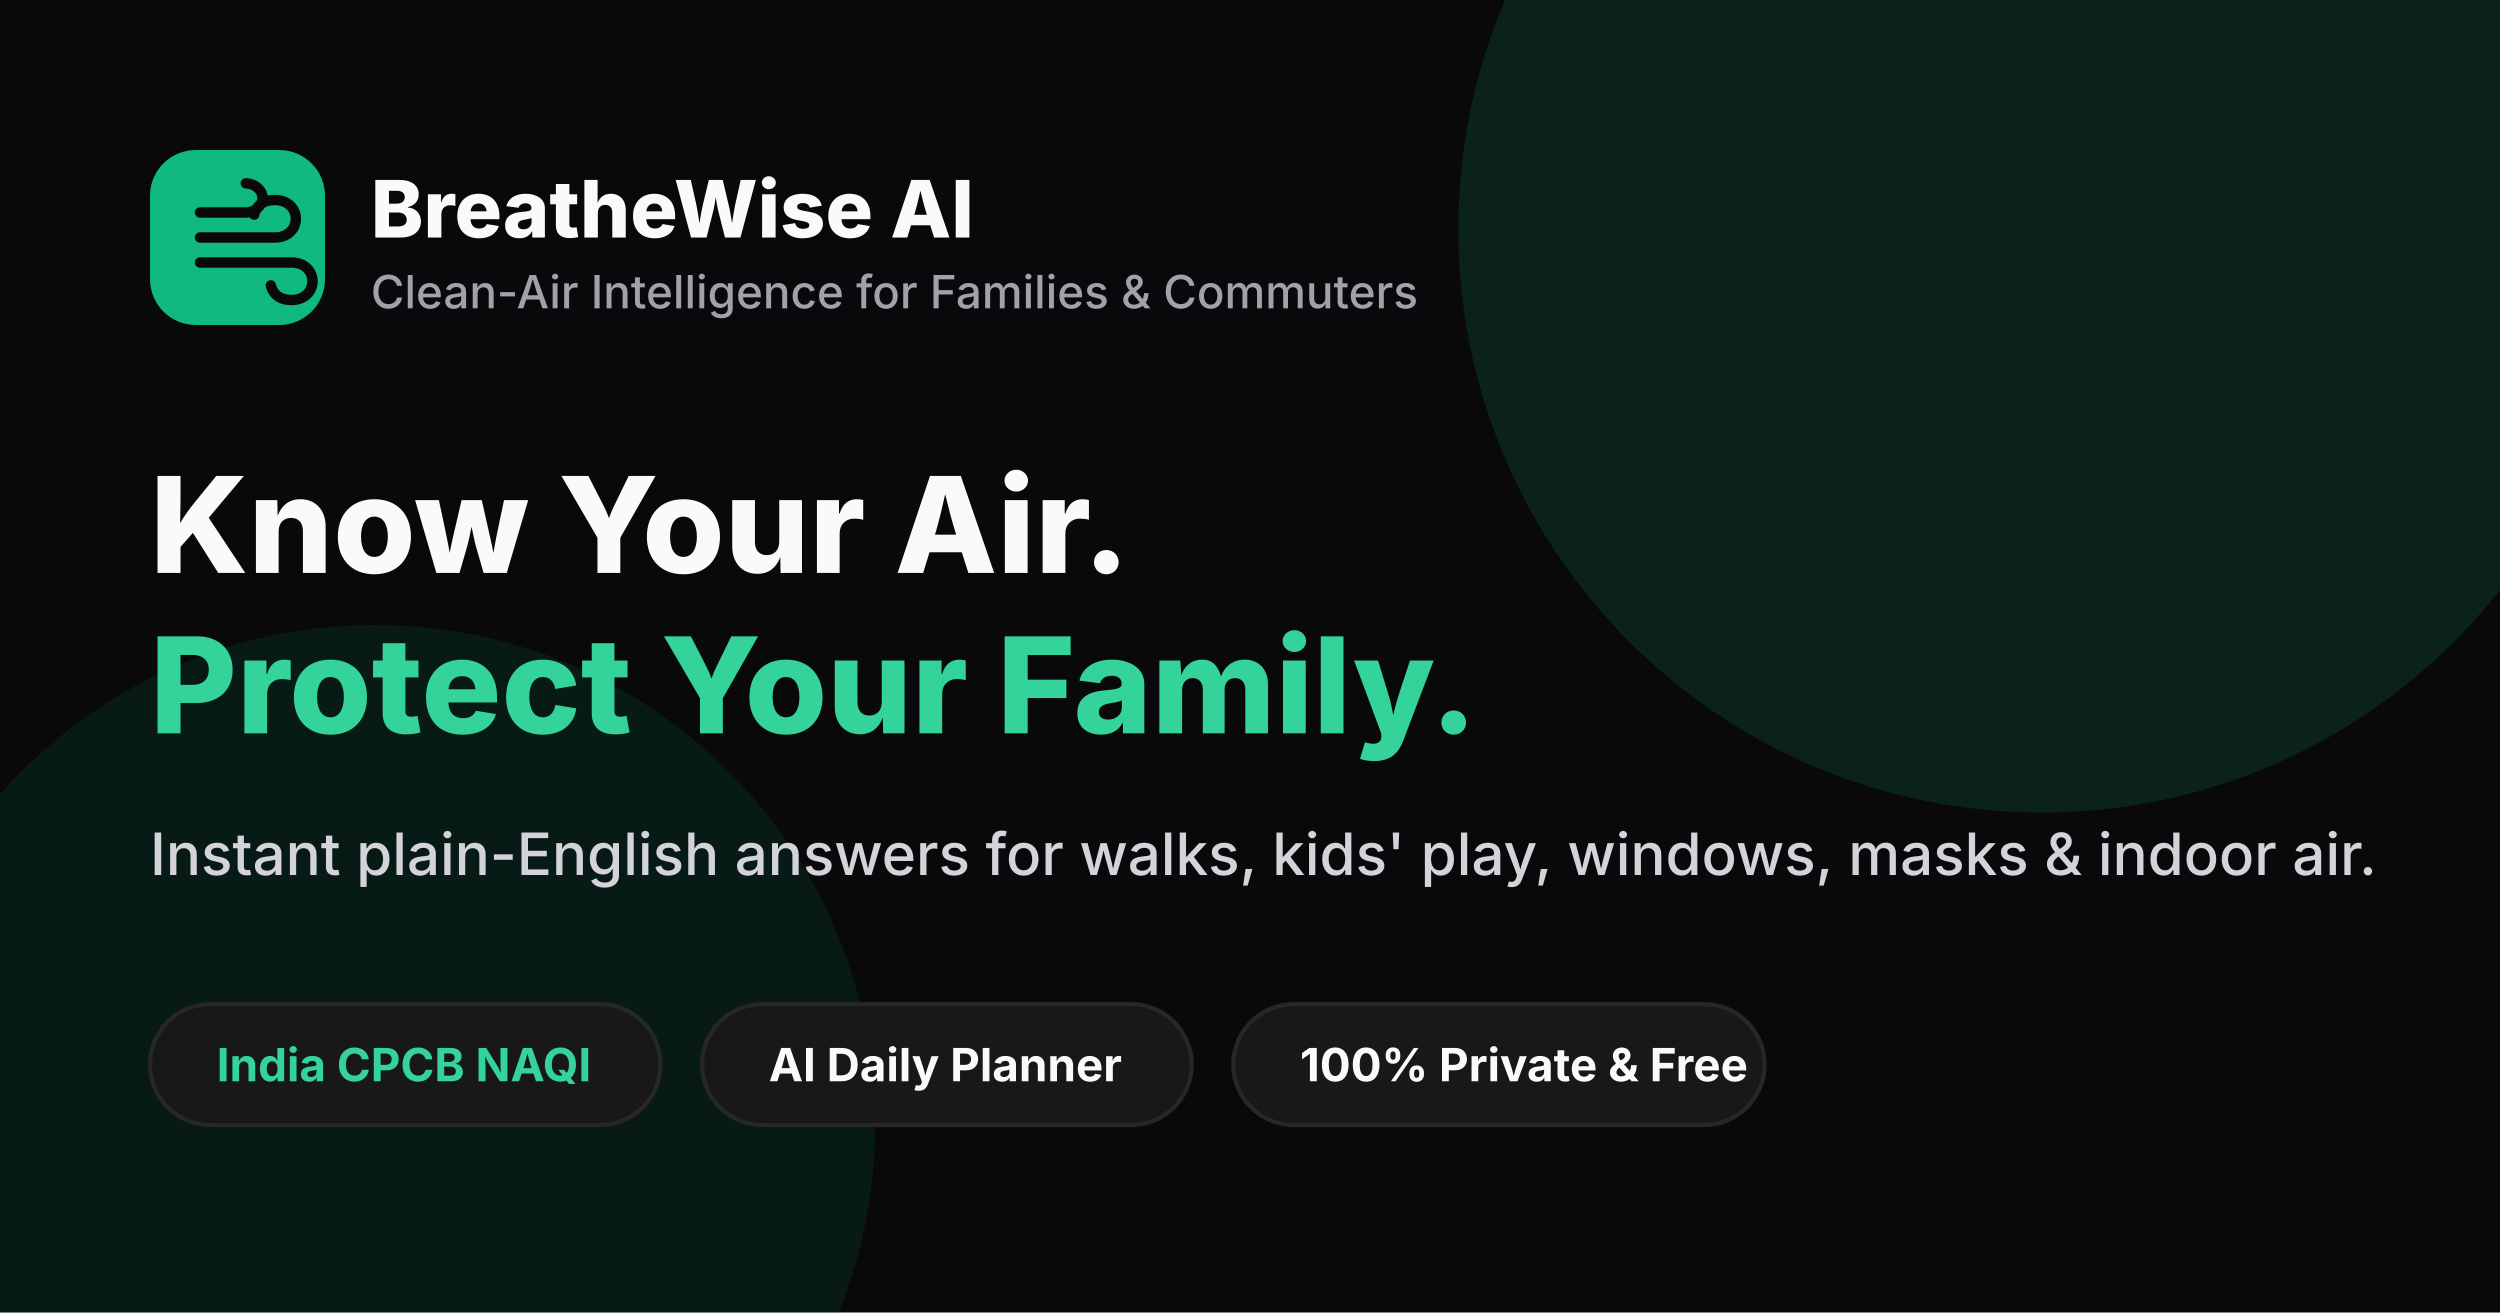
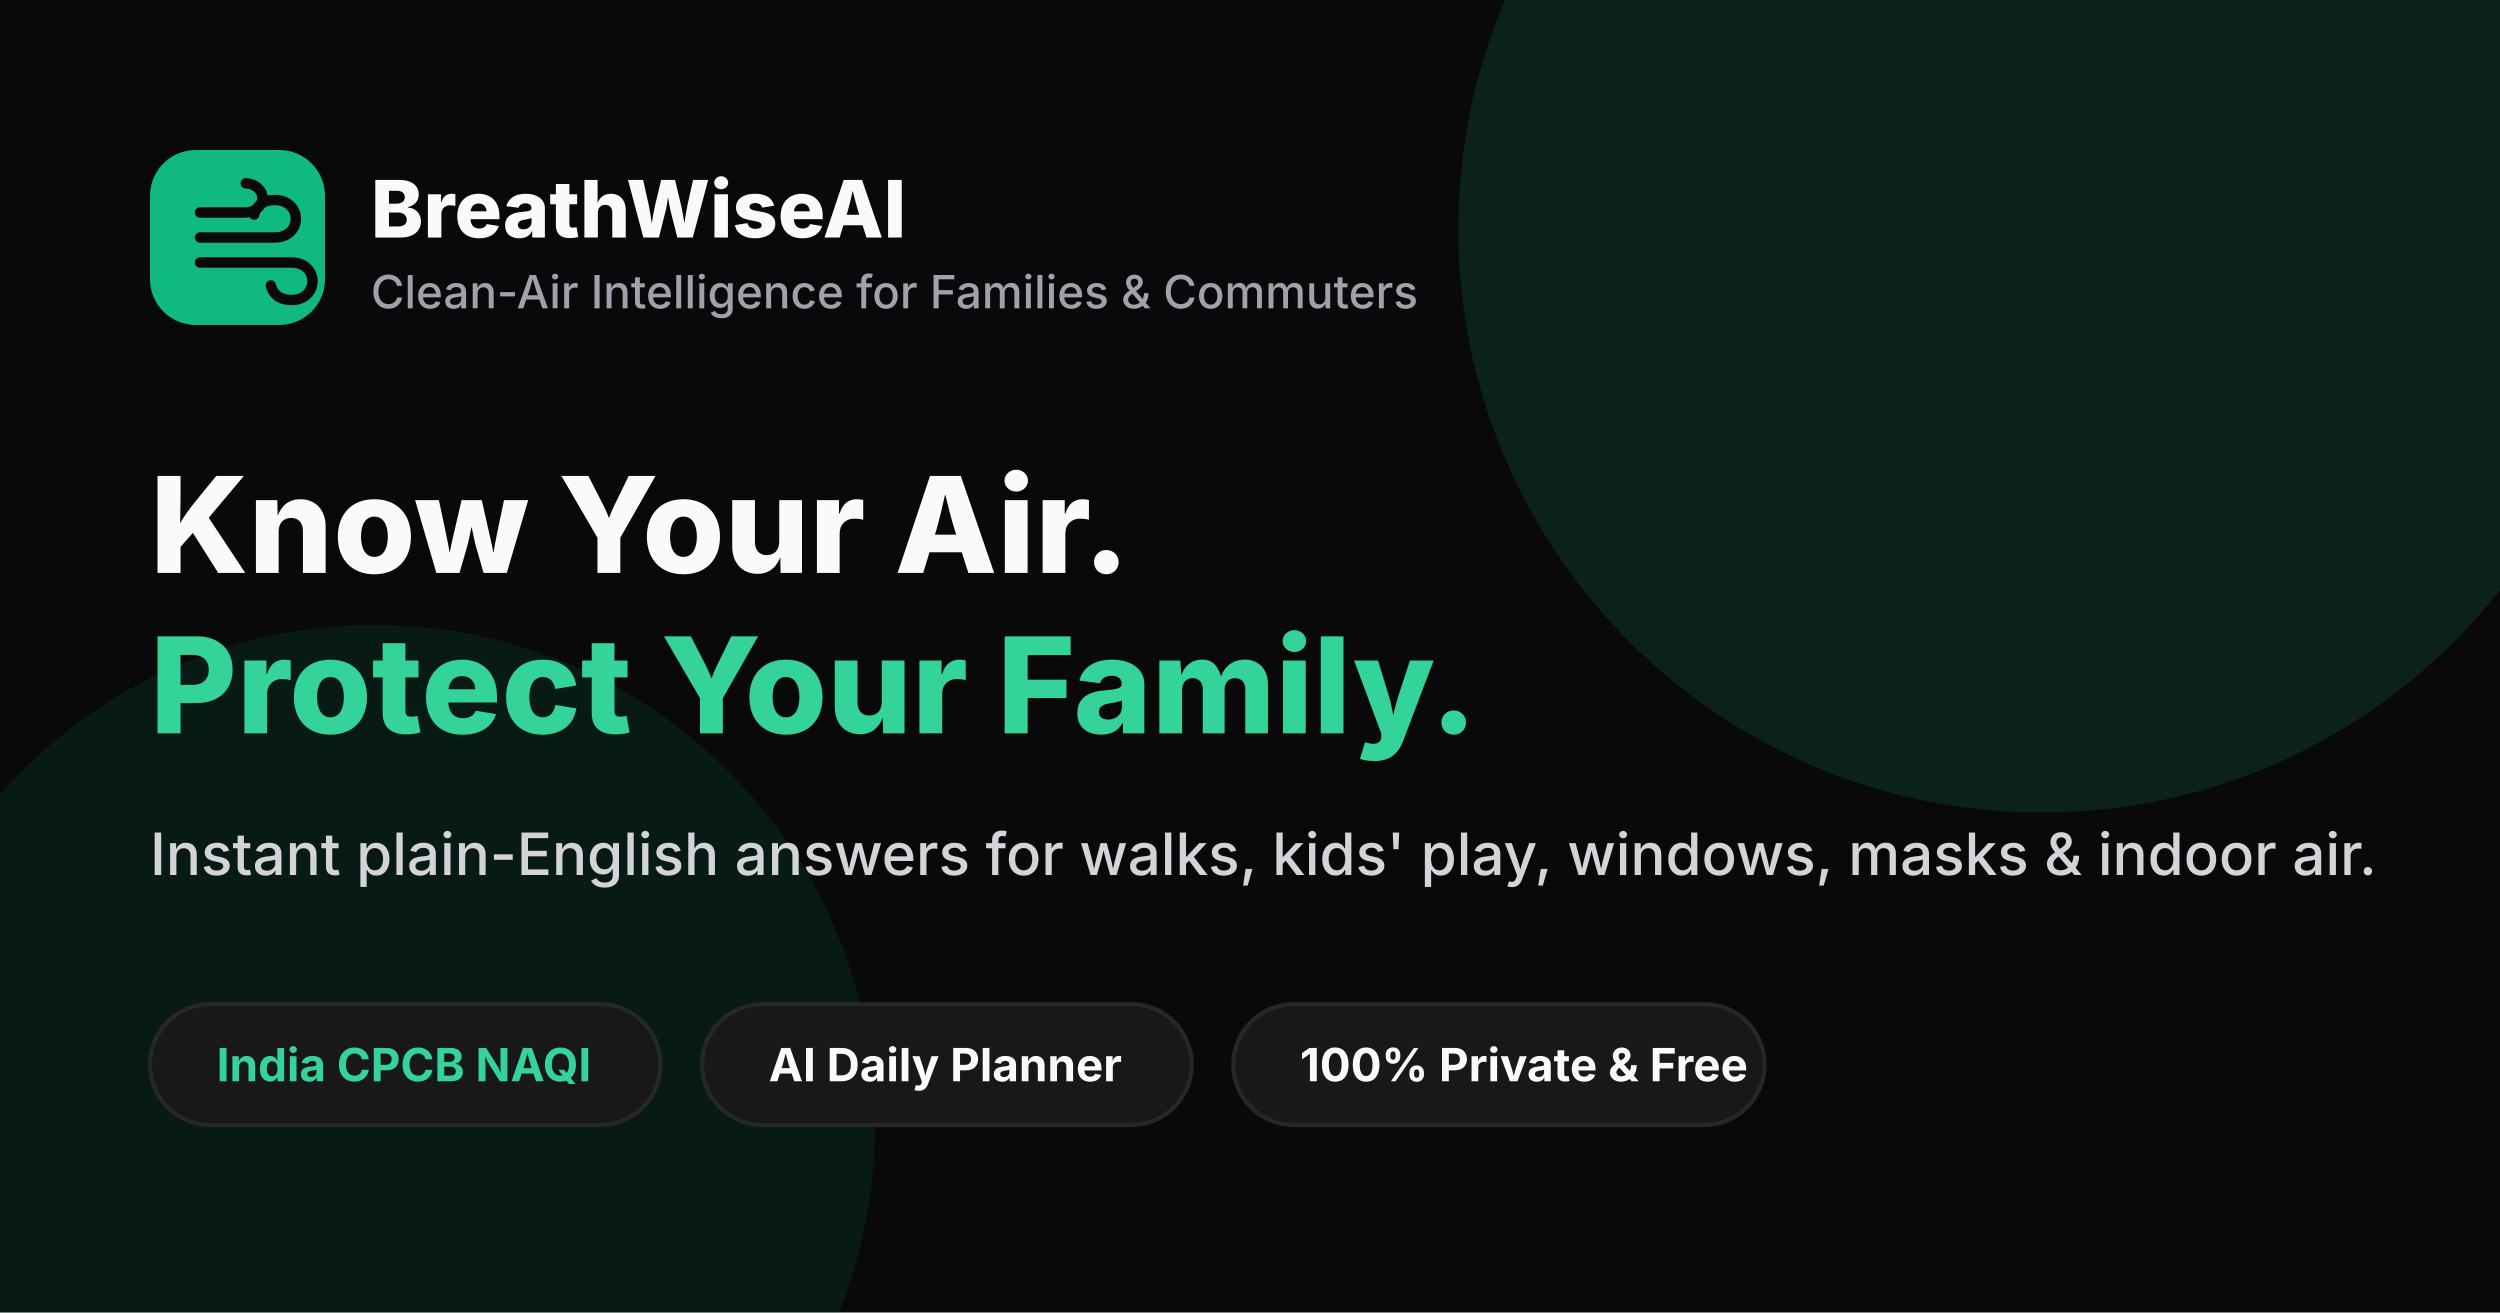
<svg xmlns="http://www.w3.org/2000/svg" width="1200" height="630" viewBox="0 0 1200 630" fill="none">
  <rect width="1200" height="630" fill="#09090b" />
  <circle cx="980" cy="110" r="280" fill="#10b981" fill-opacity="0.14" />
  <circle cx="180" cy="540" r="240" fill="#059669" fill-opacity="0.12" />
  <rect x="72" y="72" width="84" height="84" rx="22" fill="#10b981" />
  <path d="M96 114h36c6 0 10-4 10-9s-4-9-10-9-9 3-10 7M96 126h44c6 0 10 4 10 9s-4 9-10 9-9-3-10-7M96 102h22c4 0 8-3 8-7s-4-7-8-7" stroke="#09090b" stroke-width="5" stroke-linecap="round" stroke-linejoin="round" />
-   <text x="178" y="114" fill="#fafafa" font-family="system-ui, -apple-system, sans-serif" font-size="38" font-weight="800">BreatheWise AI</text>
+   <text x="178" y="114" fill="#fafafa" font-family="system-ui, -apple-system, sans-serif" font-size="38" font-weight="800">BreathWiseAI</text>
  <text x="178" y="148" fill="#a1a1aa" font-family="system-ui, -apple-system, sans-serif" font-size="22" font-weight="500">Clean-Air Intelligence for Families &amp; Commuters</text>
  <text x="72" y="275" fill="#fafafa" font-family="system-ui, -apple-system, sans-serif" font-size="64" font-weight="800">Know Your Air.</text>
  <text x="72" y="352" fill="#34d399" font-family="system-ui, -apple-system, sans-serif" font-size="64" font-weight="800">Protect Your Family.</text>
  <text x="72" y="420" fill="#d4d4d8" font-family="system-ui, -apple-system, sans-serif" font-size="28" font-weight="500">Instant plain-English answers for walks, kids' play, windows, masks &amp; indoor air.</text>
  <rect x="72" y="482" width="245" height="58" rx="29" fill="#18181b" stroke="#27272a" stroke-width="2" />
  <text x="104" y="519" fill="#34d399" font-family="system-ui, -apple-system, sans-serif" font-size="22" font-weight="700">India CPCB NAQI</text>
  <rect x="337" y="482" width="235" height="58" rx="29" fill="#18181b" stroke="#27272a" stroke-width="2" />
  <text x="369" y="519" fill="#fafafa" font-family="system-ui, -apple-system, sans-serif" font-size="22" font-weight="700">AI Daily Planner</text>
  <rect x="592" y="482" width="255" height="58" rx="29" fill="#18181b" stroke="#27272a" stroke-width="2" />
  <text x="624" y="519" fill="#fafafa" font-family="system-ui, -apple-system, sans-serif" font-size="22" font-weight="700">100% Private &amp; Free</text>
</svg>
